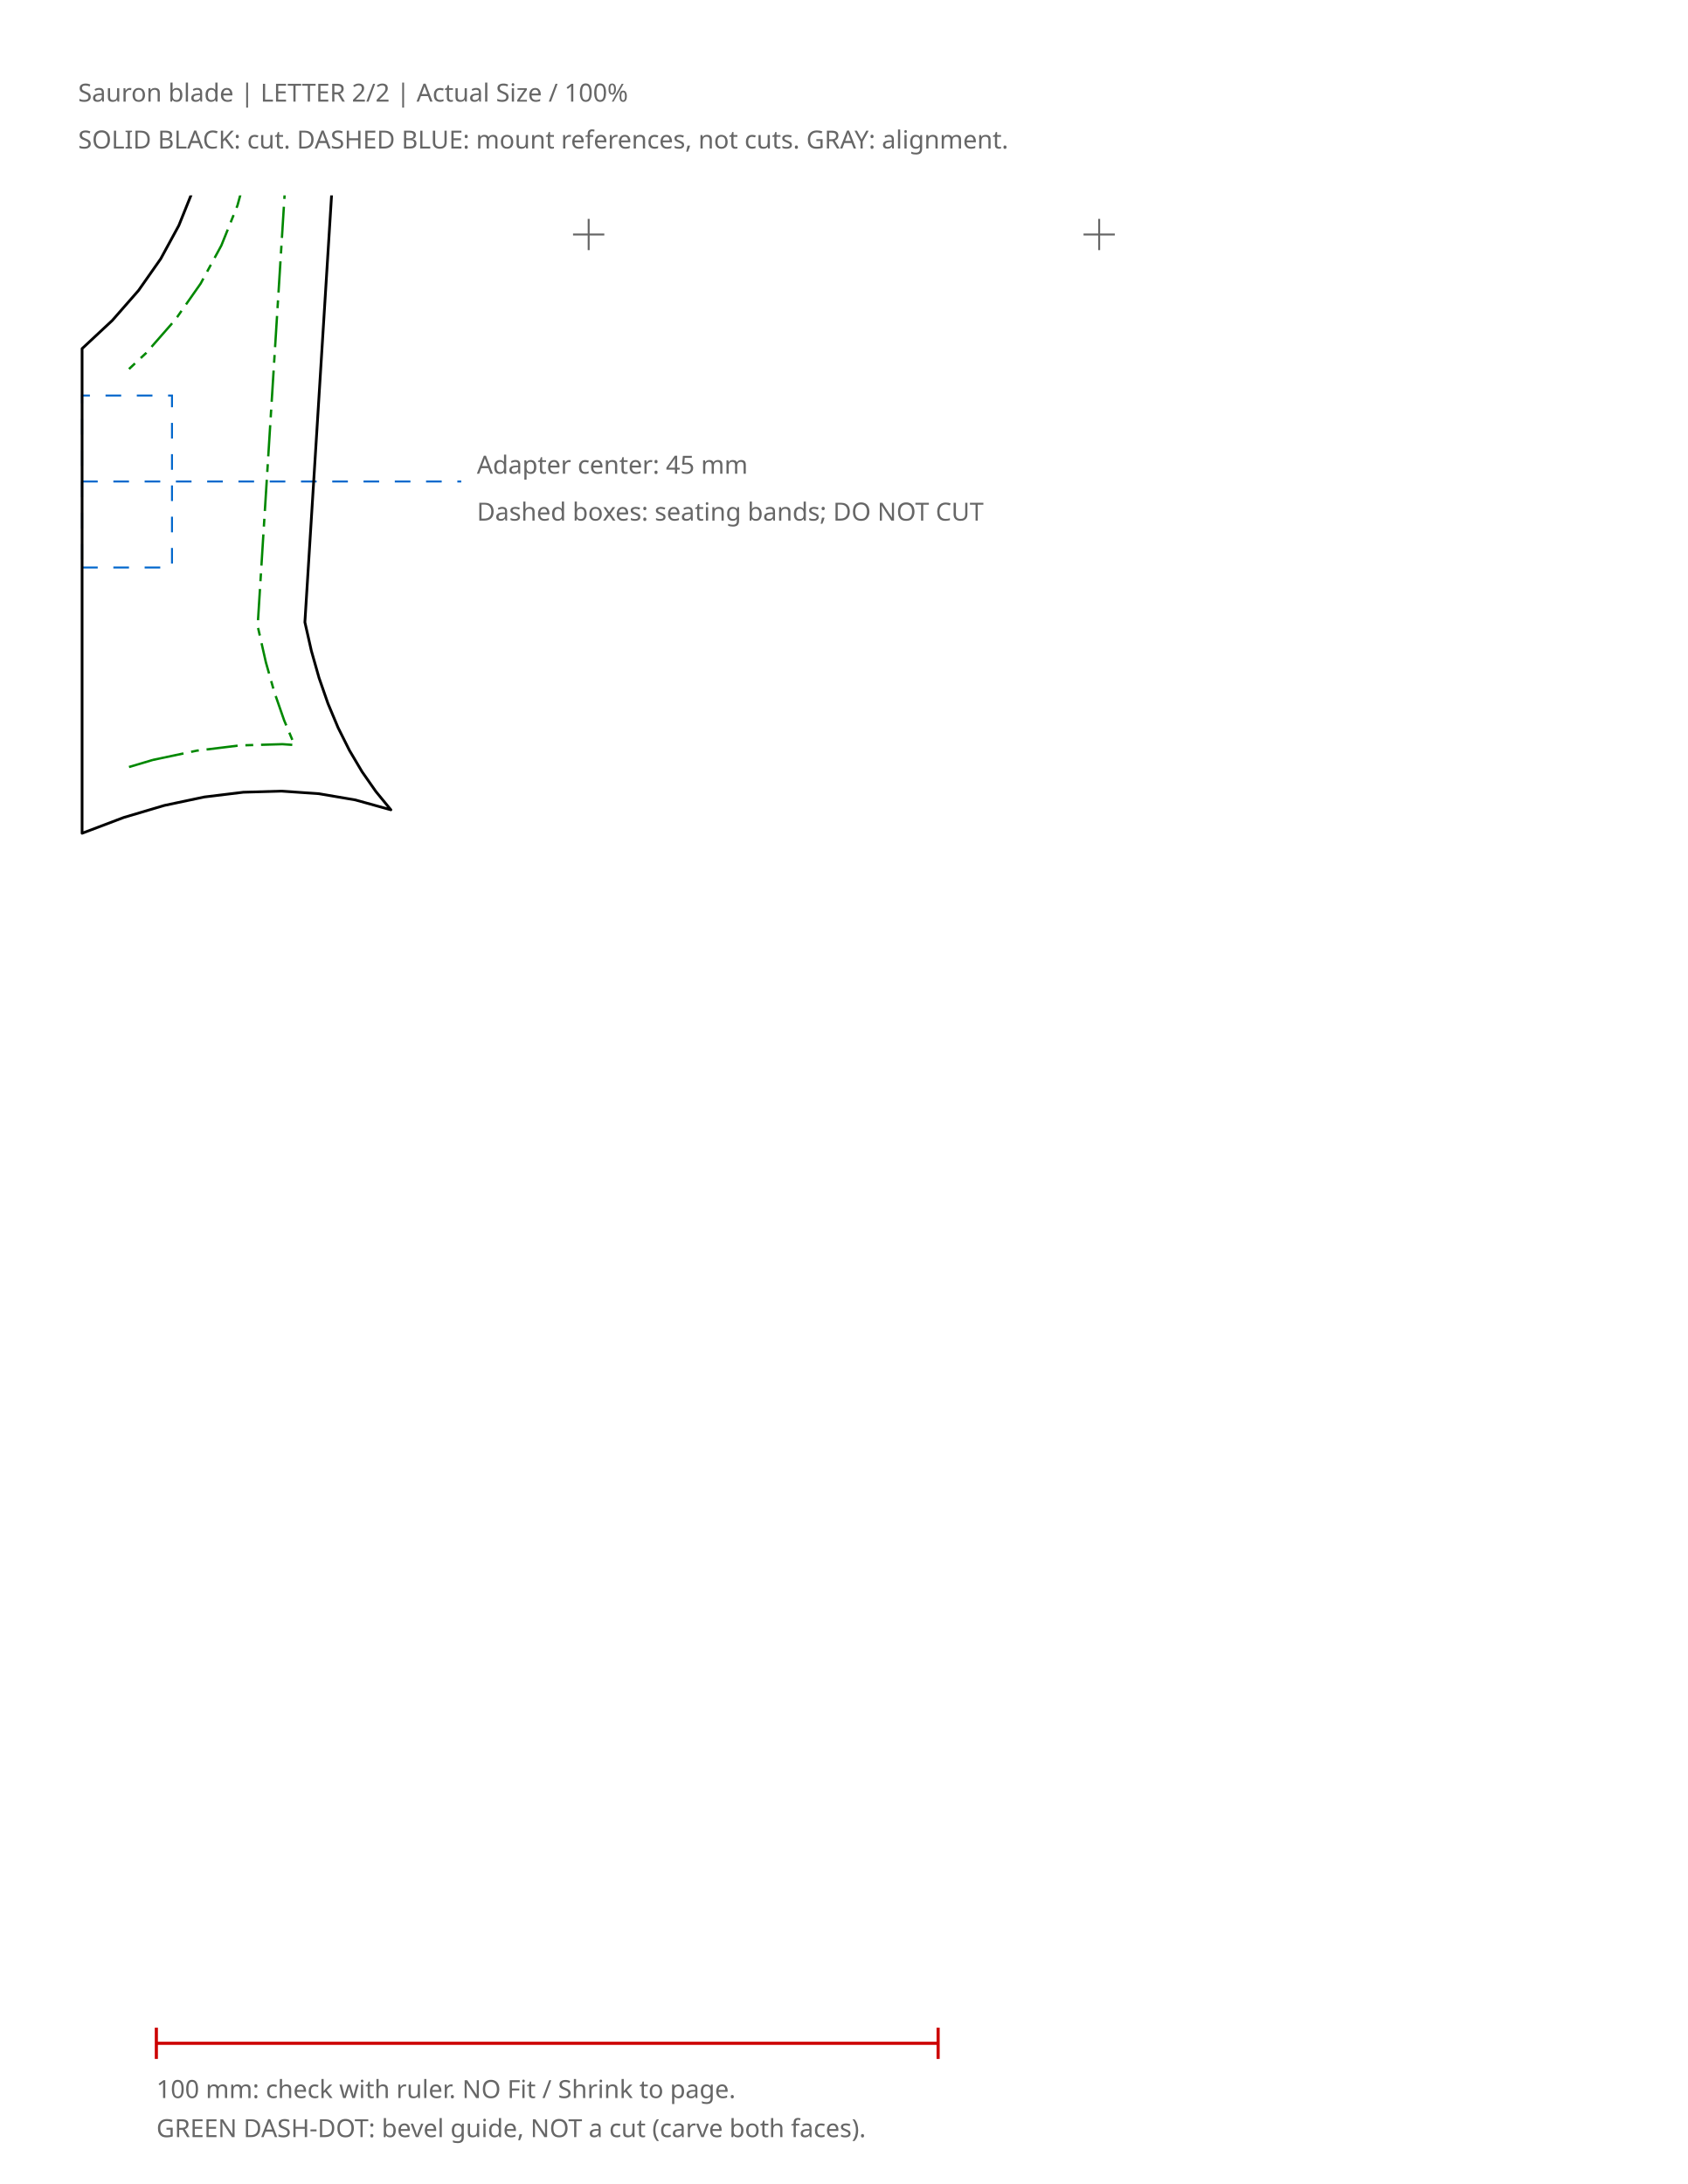
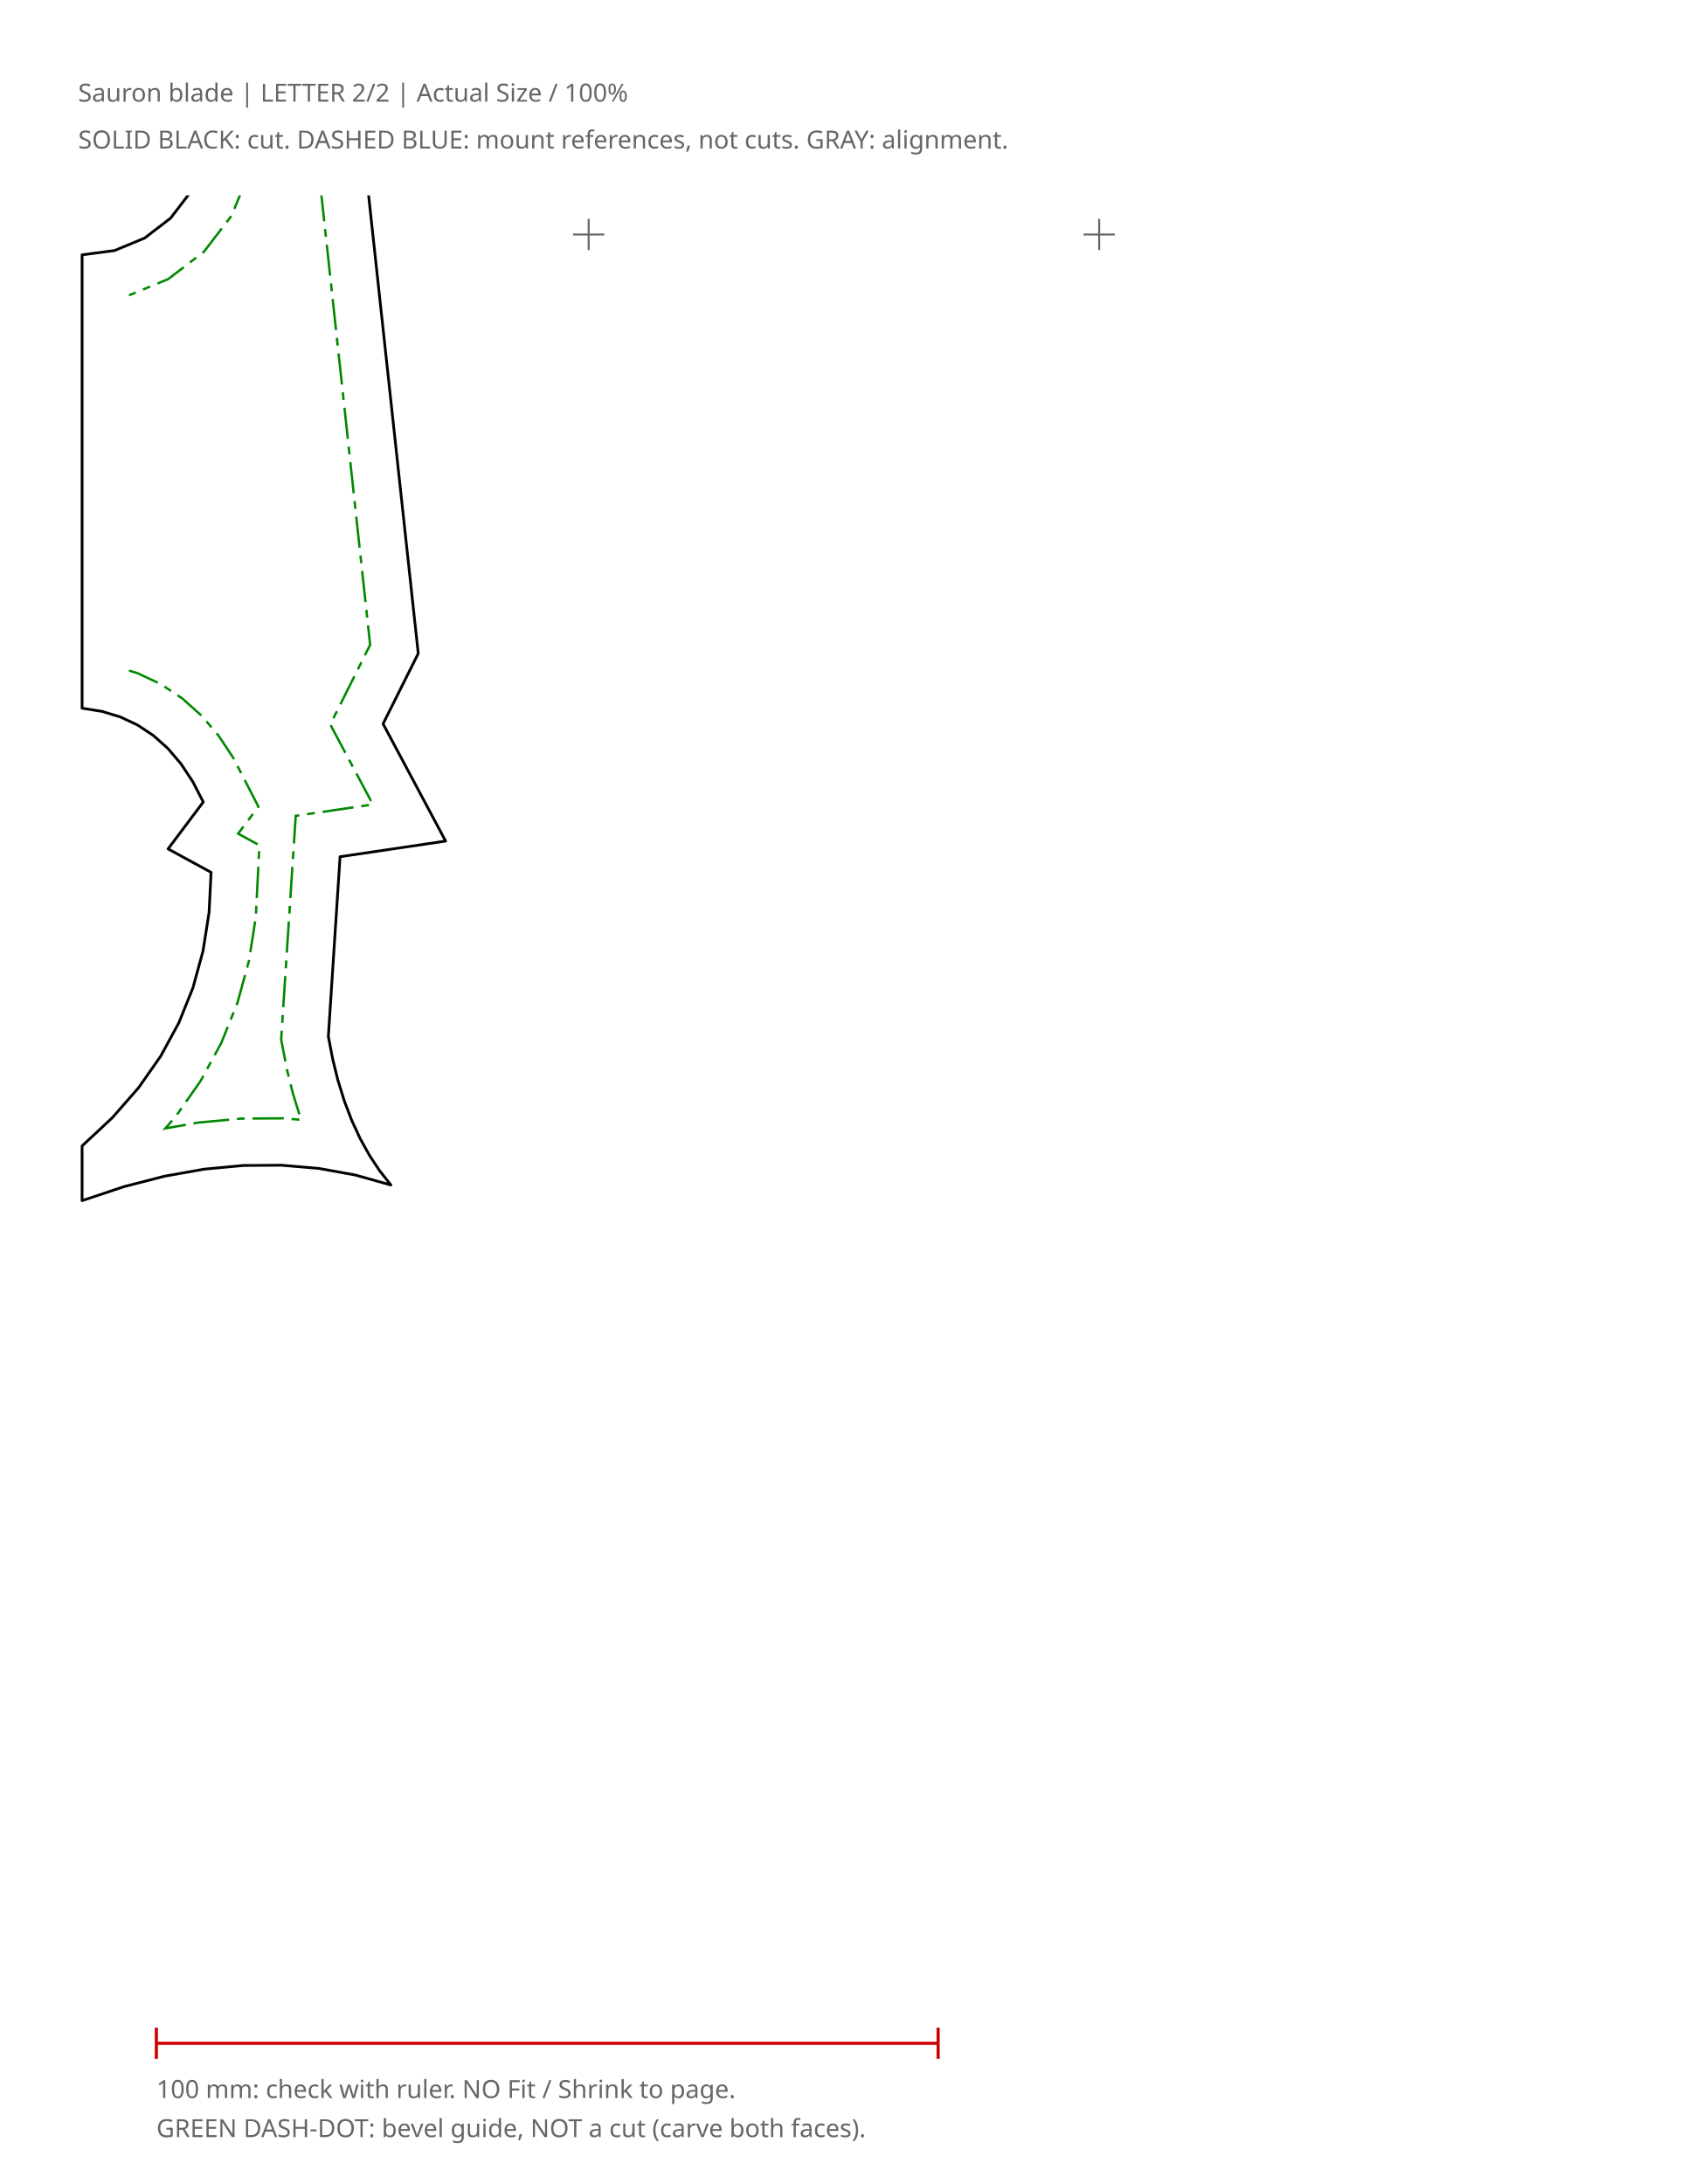
<svg xmlns="http://www.w3.org/2000/svg" width="215.9mm" height="279.4mm" viewBox="0 0 215.9 279.4">
  <defs>
    <clipPath id="tile-clip" clipPathUnits="userSpaceOnUse">
-       <rect x="18.0" y="-81.6" width="195.9" height="224.4" />
+       <rect x="18.0" y="-183.6" width="195.9" height="224.4" />
    </clipPath>
  </defs>
-   <g transform="translate(-8.0 106.6)" clip-path="url(#tile-clip)">
-     <path d="M 18.5 -45 L 67 -45" fill="none" stroke="#0066cc" stroke-width="0.25" stroke-dasharray="2 2" data-station="45" />
-     <text x="69" y="-46" fill="#666666" font-size="3.2" font-family="sans-serif">Adapter center: 45 mm</text>
-     <path d="M 18.5 -34 L 30 -34 L 30 -56 L 18.5 -56 Z" fill="none" stroke="#0066cc" stroke-width="0.25" stroke-dasharray="2 2" />
+   <g transform="translate(-8.0 208.6)" clip-path="url(#tile-clip)">
    <path d="M 18.5 -225 L 67 -225" fill="none" stroke="#0066cc" stroke-width="0.25" stroke-dasharray="2 2" data-station="225" />
    <text x="69" y="-226" fill="#666666" font-size="3.2" font-family="sans-serif">Adapter center: 225 mm</text>
    <path d="M 18.5 -214 L 30 -214 L 30 -236 L 18.5 -236 Z" fill="none" stroke="#0066cc" stroke-width="0.25" stroke-dasharray="2 2" />
-     <text x="69" y="-40" fill="#666666" font-size="3.2" font-family="sans-serif">Dashed boxes: seating bands; DO NOT CUT</text>
-     <path d="M 81.3 -76.6 L 85.3 -76.6 M 83.3 -78.6 L 83.3 -74.6" fill="none" stroke="#666666" stroke-width="0.25" />
-     <path d="M 146.6 -76.6 L 150.6 -76.6 M 148.6 -78.6 L 148.6 -74.6" fill="none" stroke="#666666" stroke-width="0.25" />
+     <text x="69" y="-220" fill="#666666" font-size="3.2" font-family="sans-serif">Dashed boxes: seating bands; DO NOT CUT</text>
+     <path d="M 81.3 -178.6 L 85.3 -178.6 M 83.3 -180.6 L 83.3 -176.6" fill="none" stroke="#666666" stroke-width="0.25" />
+     <path d="M 146.6 -178.6 L 150.6 -178.6 M 148.6 -180.6 L 148.6 -176.6" fill="none" stroke="#666666" stroke-width="0.25" />
    <g id="cut">
-       <path d=" M 23.82,-2.016 L 29.031,-3.562 L 34.133,-4.641 L 39.125,-5.25 L 44.008,-5.391 L 48.781,-5.062  L 53.445,-4.266 L 58,-3 L 56.078,-5.344 L 54.312,-7.875 L 52.703,-10.594 L 51.25,-13.5  L 49.953,-16.594 L 48.812,-19.875 L 47.828,-23.344 L 47,-27 L 51.5,-99 L 65,-101  L 57,-116 L 61.5,-125 L 36,-295.275 L 34.633,-284.945 L 33.031,-275.592 L 31.195,-267.217  L 29.125,-259.819 L 26.82,-253.398 L 24.281,-247.955 L 21.508,-243.489 L 18.5,-240 L 18.5,-208  L 22.641,-207.455 L 26.5,-205.856 L 29.814,-203.314 L 32.356,-200 L 33.955,-196.141 L 34.5,-192  L 33.955,-187.859 L 32.356,-184 L 29.814,-180.686 L 26.5,-178.144 L 22.641,-176.545 L 18.5,-176  L 18.5,-118 L 21.039,-117.594 L 23.406,-116.875 L 25.602,-115.844 L 27.625,-114.5 L 29.477,-112.844  L 31.156,-110.875 L 32.664,-108.594 L 34,-106 L 29.5,-100 L 35,-97 L 34.742,-91.859  L 33.969,-86.938 L 32.68,-82.234 L 30.875,-77.75 L 28.555,-73.484 L 25.719,-69.438 L 22.367,-65.609  L 18.5,-62 L 18.5,-0 z " stroke="#000000" fill="none" stroke-width=".35" stroke-linejoin="round" />
+       <path d=" M 23.82,-56.781 L 29.031,-58.125 L 34.133,-59.031 L 39.125,-59.5 L 44.008,-59.531 L 48.781,-59.125  L 53.445,-58.281 L 58,-57 L 56.562,-58.828 L 55.25,-60.812 L 54.062,-62.953 L 53,-65.25  L 52.062,-67.703 L 51.25,-70.312 L 50.562,-73.078 L 50,-76 L 51.5,-99 L 65,-101  L 57,-116 L 61.5,-125 L 32,-397.275 L 30.008,-378.921 L 28.281,-361.235 L 26.82,-344.219  L 25.625,-327.871 L 24.695,-312.192 L 24.031,-297.181 L 23.633,-279.426 L 23.5,-262 L 23.36,-259.086  L 23.188,-256.343 L 22.985,-253.772 L 22.752,-251.372 L 22.487,-249.144 L 22.192,-247.087 L 21.865,-245.202  L 21.508,-243.489 L 18.5,-240 L 18.5,-208 L 22.641,-207.455 L 26.5,-205.856 L 29.814,-203.314  L 32.356,-200 L 33.955,-196.141 L 34.5,-192 L 33.955,-187.859 L 32.356,-184 L 29.814,-180.686  L 26.5,-178.144 L 22.641,-176.545 L 18.5,-176 L 18.5,-118 L 21.039,-117.594 L 23.406,-116.875  L 25.602,-115.844 L 27.625,-114.5 L 29.477,-112.844 L 31.156,-110.875 L 32.664,-108.594 L 34,-106  L 29.5,-100 L 35,-97 L 34.742,-91.859 L 33.969,-86.938 L 32.68,-82.234 L 30.875,-77.75  L 28.555,-73.484 L 25.719,-69.438 L 22.367,-65.609 L 18.5,-62 L 18.5,-55 z " stroke="#000000" fill="none" stroke-width=".35" stroke-linejoin="round" />
    </g>
    <g id="bevel">
-       <path d="M 27.555 -9.383 L 33.147 -10.565 L 38.674 -11.239 L 44.127 -11.397 L 45.67 -11.29 L 44.347 -14.447 L 43.088 -18.069 L 42.012 -21.861 L 40.958 -26.515 L 45.815 -104.223 L 55.7 -105.688 L 50.247 -115.911 L 55.285 -125.987 L 35.282 -259.557 L 34.845 -257.994 L 32.374 -251.112 L 29.567 -245.094 L 26.358 -239.925 L 24.5 -237.771 M 24.5 -213.179 L 29.526 -211.097 L 34.093 -207.593 L 37.597 -203.026 L 39.8 -197.707 L 40.552 -192 L 39.8 -186.293 L 37.597 -180.974 L 34.093 -176.407 L 29.526 -172.903 L 24.5 -170.821 M 24.5 -122.813 L 25.565 -122.49 L 28.553 -121.086 L 31.304 -119.26 L 33.778 -117.046 L 35.959 -114.49 L 37.849 -111.631 L 41.055 -105.406 L 38.46 -101.947 L 41.181 -100.463 L 40.719 -91.242 L 39.844 -85.675 L 38.375 -80.315 L 36.312 -75.188 L 33.663 -70.319 L 30.447 -65.729 L 26.682 -61.429 L 24.5 -59.393 M 24.5 -8.476 L 27.555 -9.383" fill="none" stroke="#008800" stroke-width="0.3" stroke-dasharray="4 1 1 1" />
+       <path d="M 33.326 -64.982 L 38.825 -65.498 L 44.243 -65.533 L 46.544 -65.337 L 46.39 -65.738 L 45.469 -68.695 L 44.701 -71.786 L 43.963 -75.622 L 45.828 -104.225 L 55.7 -105.688 L 50.247 -115.911 L 55.345 -126.106 L 32.384 -338.03 L 31.612 -327.475 L 30.688 -311.881 L 30.028 -296.981 L 29.632 -279.336 L 29.499 -261.833 L 29.351 -258.754 L 29.173 -255.92 L 28.963 -253.246 L 28.718 -250.728 L 28.437 -248.364 L 28.119 -246.148 L 27.76 -244.077 L 27.065 -240.745 L 24.5 -237.771 M 24.5 -213.179 L 29.526 -211.097 L 34.093 -207.593 L 37.597 -203.026 L 39.8 -197.707 L 40.552 -192 L 39.8 -186.293 L 37.597 -180.974 L 34.093 -176.407 L 29.526 -172.903 L 24.5 -170.821 M 24.5 -122.813 L 25.565 -122.49 L 28.553 -121.086 L 31.304 -119.26 L 33.778 -117.046 L 35.959 -114.49 L 37.849 -111.631 L 41.055 -105.406 L 38.46 -101.947 L 41.181 -100.463 L 40.719 -91.242 L 39.844 -85.675 L 38.375 -80.315 L 36.312 -75.188 L 33.663 -70.319 L 30.447 -65.729 L 29.142 -64.239 L 33.326 -64.982" fill="none" stroke="#008800" stroke-width="0.3" stroke-dasharray="4 1 1 1" />
    </g>
  </g>
  <text x="10" y="13" fill="#666666" font-size="3.2" font-family="sans-serif">Sauron blade | LETTER 2/2 | Actual Size / 100%</text>
  <text x="10" y="19" fill="#666666" font-size="3.2" font-family="sans-serif">SOLID BLACK: cut. DASHED BLUE: mount references, not cuts. GRAY: alignment.</text>
  <path id="calibration" d="M 20 261.4 L 120 261.4 M 20 259.4 L 20 263.4 M 120 259.4 L 120 263.4" fill="none" stroke="#cc0000" stroke-width="0.4" />
  <text x="20" y="268.4" fill="#666666" font-size="3.2" font-family="sans-serif">100 mm: check with ruler. NO Fit / Shrink to page.</text>
  <text x="20" y="273.4" fill="#666666" font-size="3.2" font-family="sans-serif">GREEN DASH-DOT: bevel guide, NOT a cut (carve both faces).</text>
</svg>
